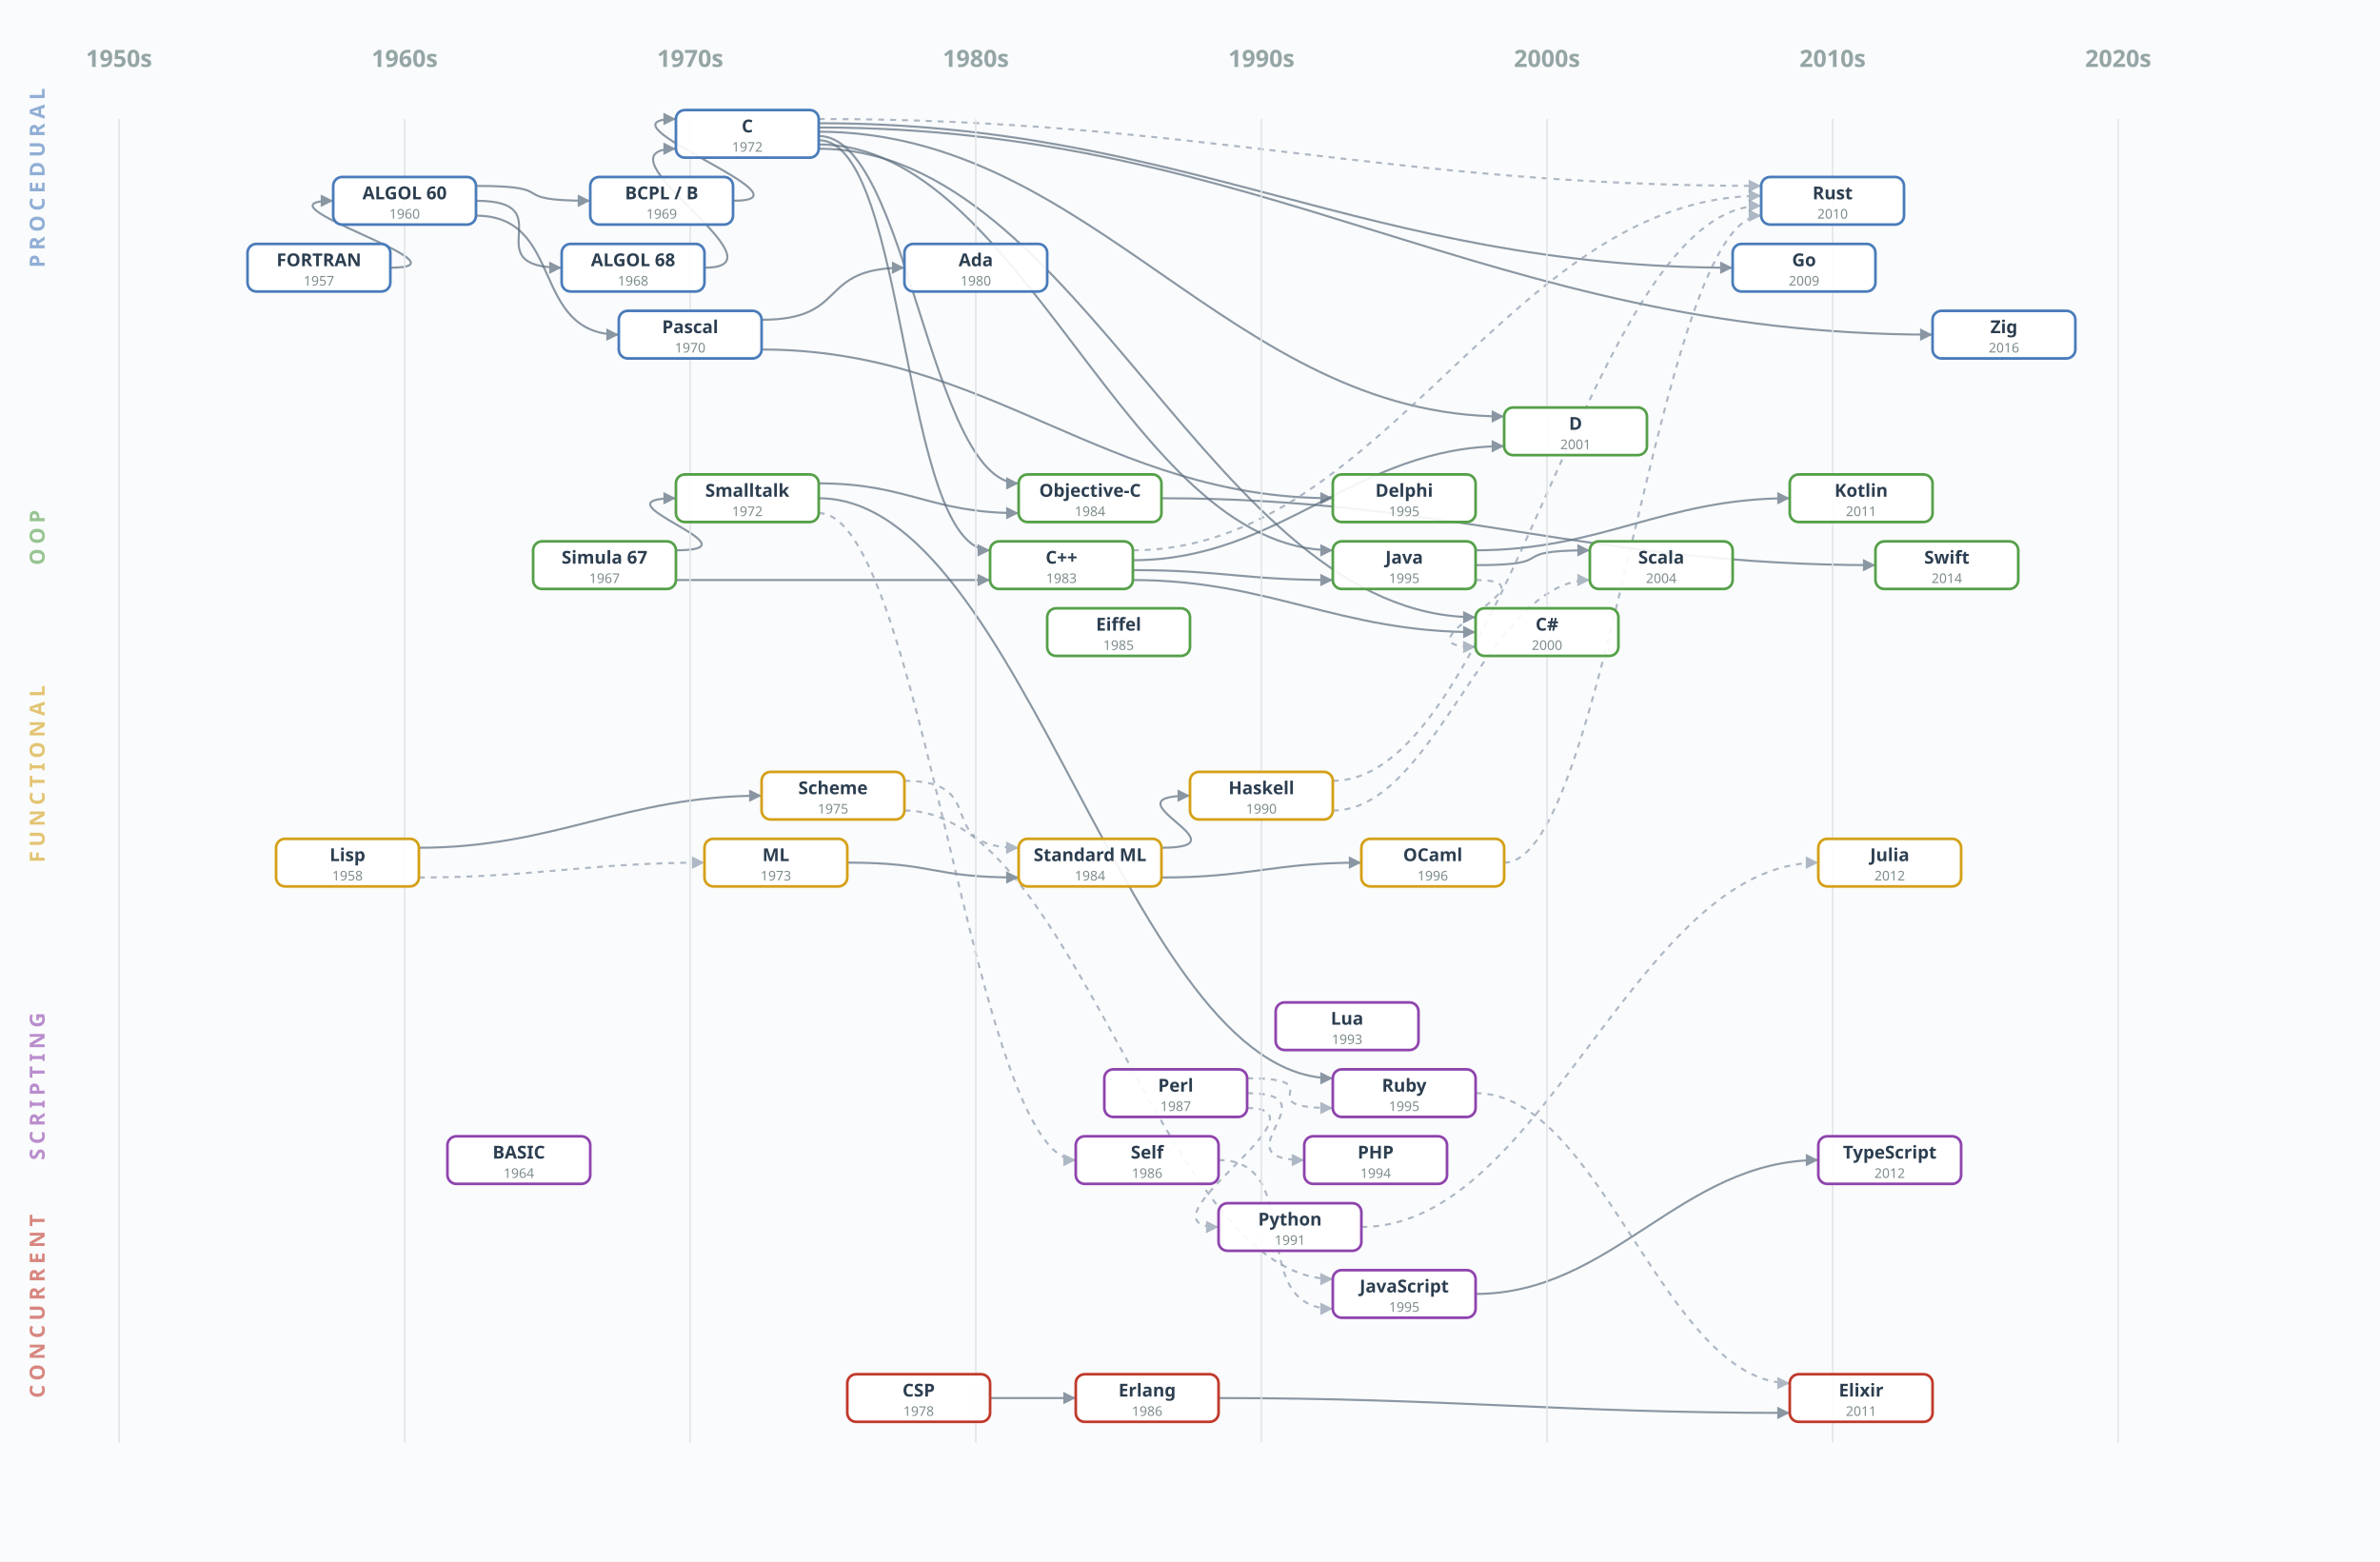
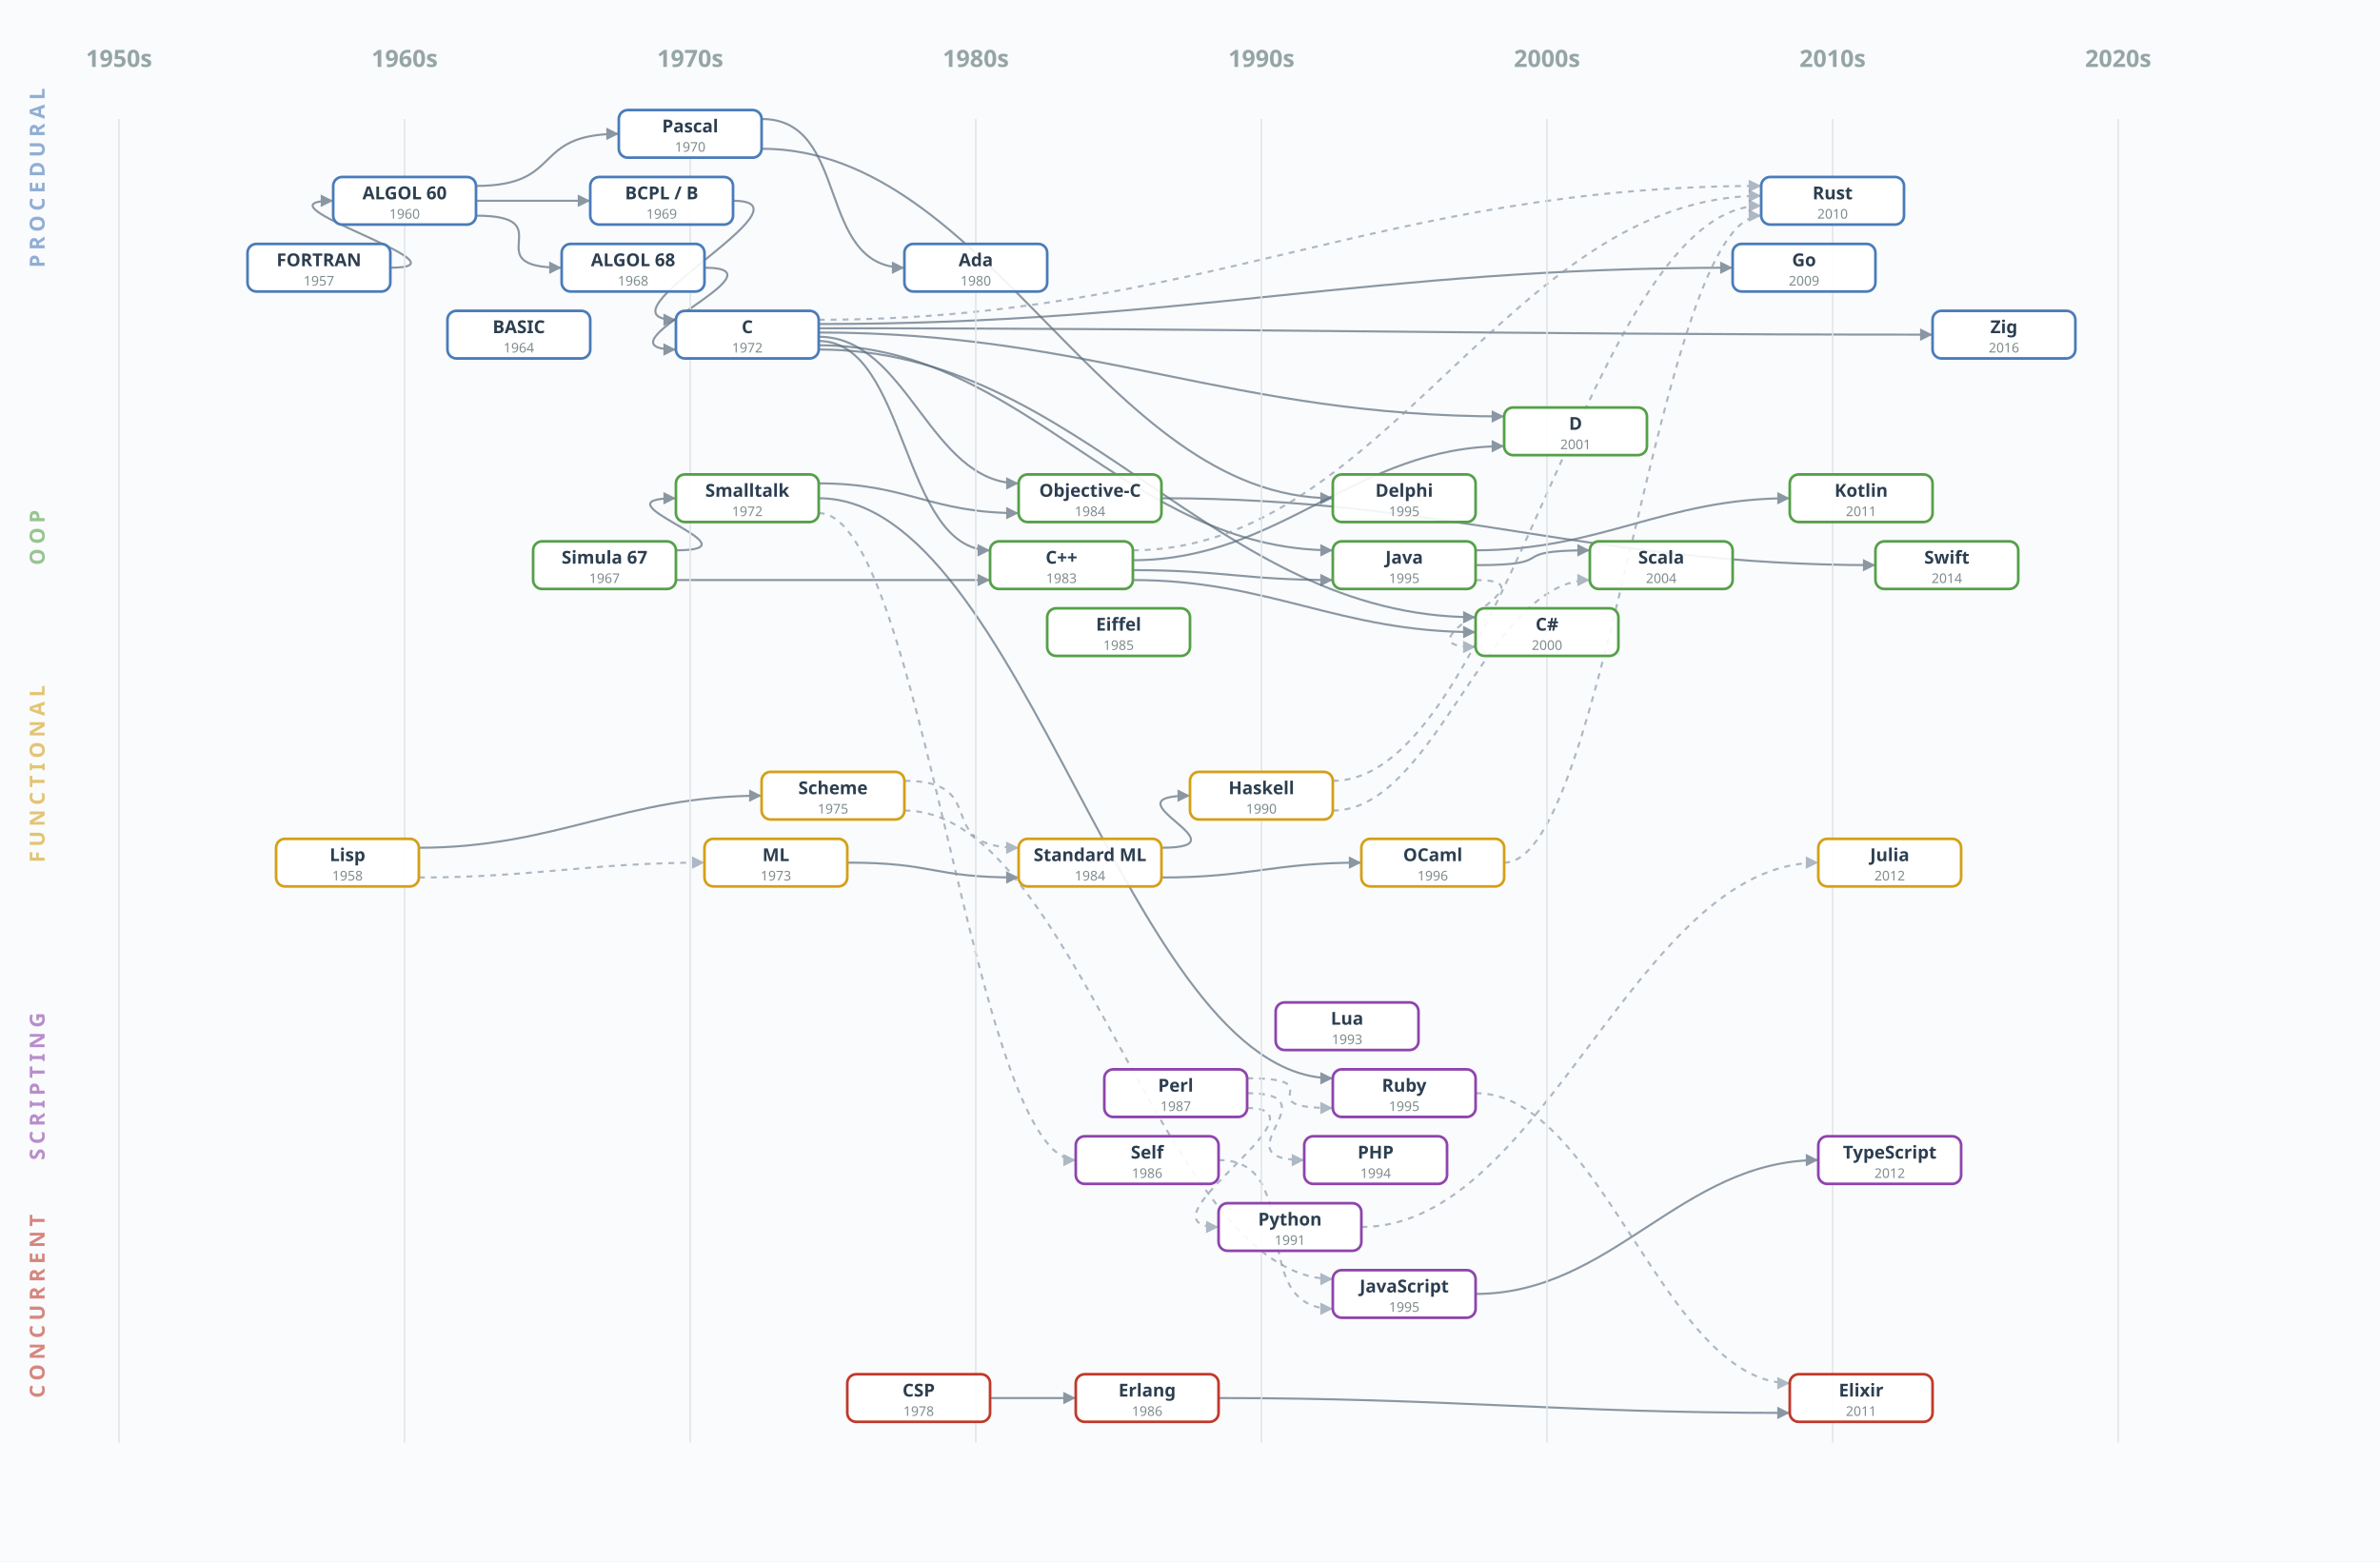
<svg xmlns="http://www.w3.org/2000/svg" viewBox="0 0 1600 1050" width="1600" height="1050">
  <rect width="1600" height="1050" fill="#fafbfc" />
  <defs>
    <marker id="as" viewBox="0 0 10 10" refX="10" refY="5" markerWidth="6" markerHeight="6" orient="auto-start-reverse">
      <path d="M0 0L10 5L0 10z" fill="#5a6c7d" />
    </marker>
    <marker id="ad" viewBox="0 0 10 10" refX="10" refY="5" markerWidth="6" markerHeight="6" orient="auto-start-reverse">
      <path d="M0 0L10 5L0 10z" fill="#8b9bac" />
    </marker>
  </defs>
  <path d="M262.4,180C322.4,180 164.0,135 224.0,135" stroke="#5a6c7d" stroke-width="1.4" fill="none" marker-end="url(#as)" opacity="0.7" />
-   <path d="M320.0,135.0C380.0,135.0 317.6,180 377.6,180" stroke="#5a6c7d" stroke-width="1.4" fill="none" marker-end="url(#as)" opacity="0.7" />
-   <path d="M320.0,145.0C380.0,145.0 356.0,225 416.0,225" stroke="#5a6c7d" stroke-width="1.4" fill="none" marker-end="url(#as)" opacity="0.7" />
-   <path d="M320.0,125.0C380.0,125.0 336.8,135 396.8,135" stroke="#5a6c7d" stroke-width="1.4" fill="none" marker-end="url(#as)" opacity="0.7" />
-   <path d="M492.8,135C552.8,135 394.4,80.0 454.4,80.0" stroke="#5a6c7d" stroke-width="1.4" fill="none" marker-end="url(#as)" opacity="0.7" />
-   <path d="M473.6,180C533.6,180 394.4,100.0 454.4,100.0" stroke="#5a6c7d" stroke-width="1.4" fill="none" marker-end="url(#as)" opacity="0.7" />
-   <path d="M512.0,215.0C572.0,215.0 548.0,180 608.0,180" stroke="#5a6c7d" stroke-width="1.4" fill="none" marker-end="url(#as)" opacity="0.7" />
-   <path d="M512.0,235.0C665.6,235.0 742.4,335 896.0,335" stroke="#5a6c7d" stroke-width="1.4" fill="none" marker-end="url(#as)" opacity="0.7" />
-   <path d="M550.4,94.286C610.4,94.286 605.6,370.0 665.6,370.0" stroke="#5a6c7d" stroke-width="1.4" fill="none" marker-end="url(#as)" opacity="0.7" />
-   <path d="M550.4,91.429C610.4,91.429 624.8,325.0 684.8,325.0" stroke="#5a6c7d" stroke-width="1.4" fill="none" marker-end="url(#as)" opacity="0.7" />
-   <path d="M550.4,97.143C688.64,97.143 757.76,370.0 896.0,370.0" stroke="#5a6c7d" stroke-width="1.4" fill="none" marker-end="url(#as)" opacity="0.7" />
-   <path d="M550.4,100.0C727.04,100.0 815.36,415.0 992.0,415.0" stroke="#5a6c7d" stroke-width="1.4" fill="none" marker-end="url(#as)" opacity="0.7" />
-   <path d="M550.4,82.857C796.16,82.857 919.04,180 1164.8,180" stroke="#5a6c7d" stroke-width="1.4" fill="none" marker-end="url(#as)" opacity="0.7" />
-   <path d="M550.4,88.571C734.72,88.571 826.88,280.0 1011.2,280.0" stroke="#5a6c7d" stroke-width="1.4" fill="none" marker-end="url(#as)" opacity="0.7" />
-   <path d="M550.4,85.714C849.92,85.714 999.68,225 1299.2,225" stroke="#5a6c7d" stroke-width="1.4" fill="none" marker-end="url(#as)" opacity="0.7" />
+   <path d="M320.0,145.0C380.0,145.0 317.6,180 377.6,180" stroke="#5a6c7d" stroke-width="1.4" fill="none" marker-end="url(#as)" opacity="0.7" />
+   <path d="M320.0,125.0C380.0,125.0 356.0,90 416.0,90" stroke="#5a6c7d" stroke-width="1.4" fill="none" marker-end="url(#as)" opacity="0.7" />
+   <path d="M320.0,135.0C380.0,135.0 336.8,135 396.8,135" stroke="#5a6c7d" stroke-width="1.4" fill="none" marker-end="url(#as)" opacity="0.7" />
+   <path d="M492.8,135C552.8,135 394.4,215.0 454.4,215.0" stroke="#5a6c7d" stroke-width="1.4" fill="none" marker-end="url(#as)" opacity="0.7" />
+   <path d="M473.6,180C533.6,180 394.4,235.0 454.4,235.0" stroke="#5a6c7d" stroke-width="1.4" fill="none" marker-end="url(#as)" opacity="0.7" />
+   <path d="M512.0,80.0C572.0,80.0 548.0,180 608.0,180" stroke="#5a6c7d" stroke-width="1.4" fill="none" marker-end="url(#as)" opacity="0.7" />
+   <path d="M512.0,100.0C665.6,100.0 742.4,335 896.0,335" stroke="#5a6c7d" stroke-width="1.4" fill="none" marker-end="url(#as)" opacity="0.7" />
+   <path d="M550.4,229.286C610.4,229.286 605.6,370.0 665.6,370.0" stroke="#5a6c7d" stroke-width="1.4" fill="none" marker-end="url(#as)" opacity="0.7" />
+   <path d="M550.4,226.429C610.4,226.429 624.8,325.0 684.8,325.0" stroke="#5a6c7d" stroke-width="1.4" fill="none" marker-end="url(#as)" opacity="0.7" />
+   <path d="M550.4,232.143C688.64,232.143 757.76,370.0 896.0,370.0" stroke="#5a6c7d" stroke-width="1.4" fill="none" marker-end="url(#as)" opacity="0.7" />
+   <path d="M550.4,235.0C727.04,235.0 815.36,415.0 992.0,415.0" stroke="#5a6c7d" stroke-width="1.4" fill="none" marker-end="url(#as)" opacity="0.7" />
+   <path d="M550.4,217.857C796.16,217.857 919.04,180 1164.8,180" stroke="#5a6c7d" stroke-width="1.4" fill="none" marker-end="url(#as)" opacity="0.7" />
+   <path d="M550.4,223.571C734.72,223.571 826.88,280.0 1011.2,280.0" stroke="#5a6c7d" stroke-width="1.4" fill="none" marker-end="url(#as)" opacity="0.7" />
+   <path d="M550.4,220.714C849.92,220.714 999.68,225 1299.2,225" stroke="#5a6c7d" stroke-width="1.4" fill="none" marker-end="url(#as)" opacity="0.7" />
  <path d="M454.4,370.0C514.4,370.0 394.4,335 454.4,335" stroke="#5a6c7d" stroke-width="1.4" fill="none" marker-end="url(#as)" opacity="0.7" />
  <path d="M454.4,390.0C538.88,390.0 581.12,390.0 665.6,390.0" stroke="#5a6c7d" stroke-width="1.4" fill="none" marker-end="url(#as)" opacity="0.7" />
  <path d="M550.4,325.0C610.4,325.0 624.8,345.0 684.8,345.0" stroke="#5a6c7d" stroke-width="1.4" fill="none" marker-end="url(#as)" opacity="0.7" />
  <path d="M550.4,335.0C688.64,335.0 757.76,725.0 896.0,725.0" stroke="#5a6c7d" stroke-width="1.4" fill="none" marker-end="url(#as)" opacity="0.7" />
  <path d="M761.6,383.333C821.6,383.333 836.0,390.0 896.0,390.0" stroke="#5a6c7d" stroke-width="1.4" fill="none" marker-end="url(#as)" opacity="0.7" />
  <path d="M761.6,390.0C853.76,390.0 899.84,425.0 992.0,425.0" stroke="#5a6c7d" stroke-width="1.4" fill="none" marker-end="url(#as)" opacity="0.7" />
  <path d="M761.6,376.667C861.44,376.667 911.36,300.0 1011.2,300.0" stroke="#5a6c7d" stroke-width="1.4" fill="none" marker-end="url(#as)" opacity="0.7" />
  <path d="M780.8,335C972.8,335 1068.8,380 1260.8,380" stroke="#5a6c7d" stroke-width="1.4" fill="none" marker-end="url(#as)" opacity="0.7" />
  <path d="M992.0,380.0C1052.0,380.0 1008.8,370.0 1068.8,370.0" stroke="#5a6c7d" stroke-width="1.4" fill="none" marker-end="url(#as)" opacity="0.7" />
  <path d="M992.0,370.0C1076.48,370.0 1118.72,335 1203.2,335" stroke="#5a6c7d" stroke-width="1.4" fill="none" marker-end="url(#as)" opacity="0.7" />
  <path d="M281.6,570.0C373.76,570.0 419.84,535 512.0,535" stroke="#5a6c7d" stroke-width="1.4" fill="none" marker-end="url(#as)" opacity="0.7" />
  <path d="M569.6,580C629.6,580 624.8,590.0 684.8,590.0" stroke="#5a6c7d" stroke-width="1.4" fill="none" marker-end="url(#as)" opacity="0.7" />
  <path d="M780.8,590.0C840.8,590.0 855.2,580 915.2,580" stroke="#5a6c7d" stroke-width="1.4" fill="none" marker-end="url(#as)" opacity="0.7" />
  <path d="M780.8,570.0C840.8,570.0 740.0,535 800.0,535" stroke="#5a6c7d" stroke-width="1.4" fill="none" marker-end="url(#as)" opacity="0.7" />
  <path d="M992.0,870C1084.16,870 1130.24,780 1222.4,780" stroke="#5a6c7d" stroke-width="1.4" fill="none" marker-end="url(#as)" opacity="0.7" />
  <path d="M665.6,940C725.6,940 663.2,940 723.2,940" stroke="#5a6c7d" stroke-width="1.4" fill="none" marker-end="url(#as)" opacity="0.7" />
  <path d="M819.2,940C972.8,940 1049.6,950.0 1203.2,950.0" stroke="#5a6c7d" stroke-width="1.4" fill="none" marker-end="url(#as)" opacity="0.7" />
  <path d="M550.4,345.0C619.52,345.0 654.08,780 723.2,780" stroke="#8b9bac" stroke-width="1.4" fill="none" stroke-dasharray="4,4" marker-end="url(#ad)" opacity="0.7" />
  <path d="M281.6,590.0C358.4,590.0 396.8,580 473.6,580" stroke="#8b9bac" stroke-width="1.4" fill="none" stroke-dasharray="4,4" marker-end="url(#ad)" opacity="0.7" />
  <path d="M608.0,525.0C668.0,525.0 624.8,570.0 684.8,570.0" stroke="#8b9bac" stroke-width="1.4" fill="none" stroke-dasharray="4,4" marker-end="url(#ad)" opacity="0.7" />
  <path d="M896.0,545.0C965.12,545.0 999.68,390.0 1068.8,390.0" stroke="#8b9bac" stroke-width="1.4" fill="none" stroke-dasharray="4,4" marker-end="url(#ad)" opacity="0.7" />
  <path d="M819.2,780C879.2,780 836.0,880.0 896.0,880.0" stroke="#8b9bac" stroke-width="1.4" fill="none" stroke-dasharray="4,4" marker-end="url(#ad)" opacity="0.7" />
  <path d="M838.4,745.0C898.4,745.0 759.2,825 819.2,825" stroke="#8b9bac" stroke-width="1.4" fill="none" stroke-dasharray="4,4" marker-end="url(#ad)" opacity="0.7" />
  <path d="M838.4,725.0C898.4,725.0 836.0,745.0 896.0,745.0" stroke="#8b9bac" stroke-width="1.4" fill="none" stroke-dasharray="4,4" marker-end="url(#ad)" opacity="0.7" />
  <path d="M838.4,735.0C898.4,735.0 816.8,780 876.8,780" stroke="#8b9bac" stroke-width="1.4" fill="none" stroke-dasharray="4,4" marker-end="url(#ad)" opacity="0.7" />
  <path d="M915.2,825C1038.08,825 1099.52,580 1222.4,580" stroke="#8b9bac" stroke-width="1.4" fill="none" stroke-dasharray="4,4" marker-end="url(#ad)" opacity="0.7" />
-   <path d="M550.4,80.0C803.84,80.0 930.56,125.0 1184.0,125.0" stroke="#8b9bac" stroke-width="1.4" fill="none" stroke-dasharray="4,4" marker-end="url(#ad)" opacity="0.7" />
+   <path d="M550.4,215.0C803.84,215.0 930.56,125.0 1184.0,125.0" stroke="#8b9bac" stroke-width="1.4" fill="none" stroke-dasharray="4,4" marker-end="url(#ad)" opacity="0.7" />
  <path d="M1011.2,580C1080.32,580 1114.88,145.0 1184.0,145.0" stroke="#8b9bac" stroke-width="1.4" fill="none" stroke-dasharray="4,4" marker-end="url(#ad)" opacity="0.7" />
  <path d="M761.6,370.0C930.56,370.0 1015.04,131.667 1184.0,131.667" stroke="#8b9bac" stroke-width="1.4" fill="none" stroke-dasharray="4,4" marker-end="url(#ad)" opacity="0.7" />
  <path d="M608.0,545.0C723.2,545.0 780.8,860.0 896.0,860.0" stroke="#8b9bac" stroke-width="1.4" fill="none" stroke-dasharray="4,4" marker-end="url(#ad)" opacity="0.7" />
  <path d="M992.0,735C1076.48,735 1118.72,930.0 1203.2,930.0" stroke="#8b9bac" stroke-width="1.4" fill="none" stroke-dasharray="4,4" marker-end="url(#ad)" opacity="0.7" />
  <path d="M992.0,390.0C1052.0,390.0 932.0,435.0 992.0,435.0" stroke="#8b9bac" stroke-width="1.4" fill="none" stroke-dasharray="4,4" marker-end="url(#ad)" opacity="0.7" />
  <path d="M896.0,525.0C1011.2,525.0 1068.8,138.333 1184.0,138.333" stroke="#8b9bac" stroke-width="1.4" fill="none" stroke-dasharray="4,4" marker-end="url(#ad)" opacity="0.7" />
  <line x1="80.0" y1="80" x2="80.0" y2="970" stroke="#e1e4e8" stroke-width="1" />
  <text x="80.0" y="45" text-anchor="middle" font-size="16" font-family="sans-serif" fill="#95a5a6" font-weight="bold">1950s</text>
  <line x1="272.0" y1="80" x2="272.0" y2="970" stroke="#e1e4e8" stroke-width="1" />
  <text x="272.0" y="45" text-anchor="middle" font-size="16" font-family="sans-serif" fill="#95a5a6" font-weight="bold">1960s</text>
  <line x1="464.0" y1="80" x2="464.0" y2="970" stroke="#e1e4e8" stroke-width="1" />
  <text x="464.0" y="45" text-anchor="middle" font-size="16" font-family="sans-serif" fill="#95a5a6" font-weight="bold">1970s</text>
  <line x1="656.0" y1="80" x2="656.0" y2="970" stroke="#e1e4e8" stroke-width="1" />
  <text x="656.0" y="45" text-anchor="middle" font-size="16" font-family="sans-serif" fill="#95a5a6" font-weight="bold">1980s</text>
  <line x1="848.0" y1="80" x2="848.0" y2="970" stroke="#e1e4e8" stroke-width="1" />
  <text x="848.0" y="45" text-anchor="middle" font-size="16" font-family="sans-serif" fill="#95a5a6" font-weight="bold">1990s</text>
  <line x1="1040.0" y1="80" x2="1040.0" y2="970" stroke="#e1e4e8" stroke-width="1" />
  <text x="1040.0" y="45" text-anchor="middle" font-size="16" font-family="sans-serif" fill="#95a5a6" font-weight="bold">2000s</text>
  <line x1="1232.0" y1="80" x2="1232.0" y2="970" stroke="#e1e4e8" stroke-width="1" />
  <text x="1232.0" y="45" text-anchor="middle" font-size="16" font-family="sans-serif" fill="#95a5a6" font-weight="bold">2010s</text>
  <line x1="1424.0" y1="80" x2="1424.0" y2="970" stroke="#e1e4e8" stroke-width="1" />
  <text x="1424.0" y="45" text-anchor="middle" font-size="16" font-family="sans-serif" fill="#95a5a6" font-weight="bold">2020s</text>
  <text x="30" y="180" transform="rotate(-90 30 180)" font-size="14" font-family="sans-serif" fill="#4a7cba" font-weight="bold" opacity="0.6" letter-spacing="3">PROCEDURAL</text>
  <text x="30" y="380" transform="rotate(-90 30 380)" font-size="14" font-family="sans-serif" fill="#55a049" font-weight="bold" opacity="0.6" letter-spacing="3">OOP</text>
  <text x="30" y="580" transform="rotate(-90 30 580)" font-size="14" font-family="sans-serif" fill="#d4a017" font-weight="bold" opacity="0.6" letter-spacing="3">FUNCTIONAL</text>
  <text x="30" y="780" transform="rotate(-90 30 780)" font-size="14" font-family="sans-serif" fill="#8e44ad" font-weight="bold" opacity="0.6" letter-spacing="3">SCRIPTING</text>
  <text x="30" y="940" transform="rotate(-90 30 940)" font-size="14" font-family="sans-serif" fill="#c0392b" font-weight="bold" opacity="0.6" letter-spacing="3">CONCURRENT</text>
  <g>
    <rect x="166.4" y="164.0" width="96" height="32" rx="6" ry="6" fill="#ffffff" fill-opacity="0.9" stroke="#4a7cba" stroke-width="1.8" />
    <text x="214.4" y="179" text-anchor="middle" font-size="12" font-family="sans-serif" font-weight="bold" fill="#2c3e50">FORTRAN</text>
    <text x="214.4" y="192" text-anchor="middle" font-size="9" font-family="sans-serif" fill="#7f8c8d">1957</text>
  </g>
  <g>
    <rect x="224.0" y="119.0" width="96" height="32" rx="6" ry="6" fill="#ffffff" fill-opacity="0.9" stroke="#4a7cba" stroke-width="1.8" />
    <text x="272.0" y="134" text-anchor="middle" font-size="12" font-family="sans-serif" font-weight="bold" fill="#2c3e50">ALGOL 60</text>
    <text x="272.0" y="147" text-anchor="middle" font-size="9" font-family="sans-serif" fill="#7f8c8d">1960</text>
  </g>
  <g>
    <rect x="377.6" y="164.0" width="96" height="32" rx="6" ry="6" fill="#ffffff" fill-opacity="0.9" stroke="#4a7cba" stroke-width="1.8" />
    <text x="425.6" y="179" text-anchor="middle" font-size="12" font-family="sans-serif" font-weight="bold" fill="#2c3e50">ALGOL 68</text>
    <text x="425.6" y="192" text-anchor="middle" font-size="9" font-family="sans-serif" fill="#7f8c8d">1968</text>
  </g>
  <g>
-     <rect x="416.0" y="209.0" width="96" height="32" rx="6" ry="6" fill="#ffffff" fill-opacity="0.9" stroke="#4a7cba" stroke-width="1.8" />
-     <text x="464.0" y="224" text-anchor="middle" font-size="12" font-family="sans-serif" font-weight="bold" fill="#2c3e50">Pascal</text>
-     <text x="464.0" y="237" text-anchor="middle" font-size="9" font-family="sans-serif" fill="#7f8c8d">1970</text>
+     <rect x="416.0" y="74.0" width="96" height="32" rx="6" ry="6" fill="#ffffff" fill-opacity="0.9" stroke="#4a7cba" stroke-width="1.8" />
+     <text x="464.0" y="89" text-anchor="middle" font-size="12" font-family="sans-serif" font-weight="bold" fill="#2c3e50">Pascal</text>
+     <text x="464.0" y="102" text-anchor="middle" font-size="9" font-family="sans-serif" fill="#7f8c8d">1970</text>
  </g>
  <g>
    <rect x="396.8" y="119.0" width="96" height="32" rx="6" ry="6" fill="#ffffff" fill-opacity="0.9" stroke="#4a7cba" stroke-width="1.8" />
    <text x="444.8" y="134" text-anchor="middle" font-size="12" font-family="sans-serif" font-weight="bold" fill="#2c3e50">BCPL / B</text>
    <text x="444.8" y="147" text-anchor="middle" font-size="9" font-family="sans-serif" fill="#7f8c8d">1969</text>
  </g>
  <g>
-     <rect x="454.4" y="74.0" width="96" height="32" rx="6" ry="6" fill="#ffffff" fill-opacity="0.9" stroke="#4a7cba" stroke-width="1.8" />
-     <text x="502.4" y="89" text-anchor="middle" font-size="12" font-family="sans-serif" font-weight="bold" fill="#2c3e50">C</text>
-     <text x="502.4" y="102" text-anchor="middle" font-size="9" font-family="sans-serif" fill="#7f8c8d">1972</text>
+     <rect x="454.4" y="209.0" width="96" height="32" rx="6" ry="6" fill="#ffffff" fill-opacity="0.9" stroke="#4a7cba" stroke-width="1.8" />
+     <text x="502.4" y="224" text-anchor="middle" font-size="12" font-family="sans-serif" font-weight="bold" fill="#2c3e50">C</text>
+     <text x="502.4" y="237" text-anchor="middle" font-size="9" font-family="sans-serif" fill="#7f8c8d">1972</text>
  </g>
  <g>
    <rect x="608.0" y="164.0" width="96" height="32" rx="6" ry="6" fill="#ffffff" fill-opacity="0.9" stroke="#4a7cba" stroke-width="1.8" />
    <text x="656.0" y="179" text-anchor="middle" font-size="12" font-family="sans-serif" font-weight="bold" fill="#2c3e50">Ada</text>
    <text x="656.0" y="192" text-anchor="middle" font-size="9" font-family="sans-serif" fill="#7f8c8d">1980</text>
  </g>
  <g>
    <rect x="1164.8" y="164.0" width="96" height="32" rx="6" ry="6" fill="#ffffff" fill-opacity="0.9" stroke="#4a7cba" stroke-width="1.8" />
    <text x="1212.8" y="179" text-anchor="middle" font-size="12" font-family="sans-serif" font-weight="bold" fill="#2c3e50">Go</text>
    <text x="1212.8" y="192" text-anchor="middle" font-size="9" font-family="sans-serif" fill="#7f8c8d">2009</text>
  </g>
  <g>
    <rect x="1184.0" y="119.0" width="96" height="32" rx="6" ry="6" fill="#ffffff" fill-opacity="0.9" stroke="#4a7cba" stroke-width="1.8" />
    <text x="1232.0" y="134" text-anchor="middle" font-size="12" font-family="sans-serif" font-weight="bold" fill="#2c3e50">Rust</text>
    <text x="1232.0" y="147" text-anchor="middle" font-size="9" font-family="sans-serif" fill="#7f8c8d">2010</text>
  </g>
  <g>
    <rect x="1299.2" y="209.0" width="96" height="32" rx="6" ry="6" fill="#ffffff" fill-opacity="0.9" stroke="#4a7cba" stroke-width="1.8" />
    <text x="1347.2" y="224" text-anchor="middle" font-size="12" font-family="sans-serif" font-weight="bold" fill="#2c3e50">Zig</text>
    <text x="1347.2" y="237" text-anchor="middle" font-size="9" font-family="sans-serif" fill="#7f8c8d">2016</text>
  </g>
  <g>
    <rect x="358.4" y="364.0" width="96" height="32" rx="6" ry="6" fill="#ffffff" fill-opacity="0.9" stroke="#55a049" stroke-width="1.8" />
    <text x="406.4" y="379" text-anchor="middle" font-size="12" font-family="sans-serif" font-weight="bold" fill="#2c3e50">Simula 67</text>
    <text x="406.4" y="392" text-anchor="middle" font-size="9" font-family="sans-serif" fill="#7f8c8d">1967</text>
  </g>
  <g>
    <rect x="454.4" y="319.0" width="96" height="32" rx="6" ry="6" fill="#ffffff" fill-opacity="0.9" stroke="#55a049" stroke-width="1.8" />
    <text x="502.4" y="334" text-anchor="middle" font-size="12" font-family="sans-serif" font-weight="bold" fill="#2c3e50">Smalltalk</text>
    <text x="502.4" y="347" text-anchor="middle" font-size="9" font-family="sans-serif" fill="#7f8c8d">1972</text>
  </g>
  <g>
    <rect x="665.6" y="364.0" width="96" height="32" rx="6" ry="6" fill="#ffffff" fill-opacity="0.9" stroke="#55a049" stroke-width="1.8" />
    <text x="713.6" y="379" text-anchor="middle" font-size="12" font-family="sans-serif" font-weight="bold" fill="#2c3e50">C++</text>
    <text x="713.6" y="392" text-anchor="middle" font-size="9" font-family="sans-serif" fill="#7f8c8d">1983</text>
  </g>
  <g>
    <rect x="684.8" y="319.0" width="96" height="32" rx="6" ry="6" fill="#ffffff" fill-opacity="0.9" stroke="#55a049" stroke-width="1.8" />
    <text x="732.8" y="334" text-anchor="middle" font-size="12" font-family="sans-serif" font-weight="bold" fill="#2c3e50">Objective-C</text>
    <text x="732.8" y="347" text-anchor="middle" font-size="9" font-family="sans-serif" fill="#7f8c8d">1984</text>
  </g>
  <g>
    <rect x="704.0" y="409.0" width="96" height="32" rx="6" ry="6" fill="#ffffff" fill-opacity="0.9" stroke="#55a049" stroke-width="1.8" />
    <text x="752.0" y="424" text-anchor="middle" font-size="12" font-family="sans-serif" font-weight="bold" fill="#2c3e50">Eiffel</text>
    <text x="752.0" y="437" text-anchor="middle" font-size="9" font-family="sans-serif" fill="#7f8c8d">1985</text>
  </g>
  <g>
    <rect x="896.0" y="364.0" width="96" height="32" rx="6" ry="6" fill="#ffffff" fill-opacity="0.9" stroke="#55a049" stroke-width="1.8" />
    <text x="944.0" y="379" text-anchor="middle" font-size="12" font-family="sans-serif" font-weight="bold" fill="#2c3e50">Java</text>
    <text x="944.0" y="392" text-anchor="middle" font-size="9" font-family="sans-serif" fill="#7f8c8d">1995</text>
  </g>
  <g>
    <rect x="896.0" y="319.0" width="96" height="32" rx="6" ry="6" fill="#ffffff" fill-opacity="0.9" stroke="#55a049" stroke-width="1.8" />
    <text x="944.0" y="334" text-anchor="middle" font-size="12" font-family="sans-serif" font-weight="bold" fill="#2c3e50">Delphi</text>
    <text x="944.0" y="347" text-anchor="middle" font-size="9" font-family="sans-serif" fill="#7f8c8d">1995</text>
  </g>
  <g>
    <rect x="992.0" y="409.0" width="96" height="32" rx="6" ry="6" fill="#ffffff" fill-opacity="0.9" stroke="#55a049" stroke-width="1.8" />
    <text x="1040.0" y="424" text-anchor="middle" font-size="12" font-family="sans-serif" font-weight="bold" fill="#2c3e50">C#</text>
    <text x="1040.0" y="437" text-anchor="middle" font-size="9" font-family="sans-serif" fill="#7f8c8d">2000</text>
  </g>
  <g>
    <rect x="1011.2" y="274.0" width="96" height="32" rx="6" ry="6" fill="#ffffff" fill-opacity="0.9" stroke="#55a049" stroke-width="1.8" />
    <text x="1059.2" y="289" text-anchor="middle" font-size="12" font-family="sans-serif" font-weight="bold" fill="#2c3e50">D</text>
    <text x="1059.2" y="302" text-anchor="middle" font-size="9" font-family="sans-serif" fill="#7f8c8d">2001</text>
  </g>
  <g>
    <rect x="1068.8" y="364.0" width="96" height="32" rx="6" ry="6" fill="#ffffff" fill-opacity="0.9" stroke="#55a049" stroke-width="1.8" />
    <text x="1116.8" y="379" text-anchor="middle" font-size="12" font-family="sans-serif" font-weight="bold" fill="#2c3e50">Scala</text>
    <text x="1116.8" y="392" text-anchor="middle" font-size="9" font-family="sans-serif" fill="#7f8c8d">2004</text>
  </g>
  <g>
    <rect x="1203.2" y="319.0" width="96" height="32" rx="6" ry="6" fill="#ffffff" fill-opacity="0.9" stroke="#55a049" stroke-width="1.8" />
    <text x="1251.2" y="334" text-anchor="middle" font-size="12" font-family="sans-serif" font-weight="bold" fill="#2c3e50">Kotlin</text>
    <text x="1251.2" y="347" text-anchor="middle" font-size="9" font-family="sans-serif" fill="#7f8c8d">2011</text>
  </g>
  <g>
    <rect x="1260.8" y="364.0" width="96" height="32" rx="6" ry="6" fill="#ffffff" fill-opacity="0.9" stroke="#55a049" stroke-width="1.8" />
    <text x="1308.8" y="379" text-anchor="middle" font-size="12" font-family="sans-serif" font-weight="bold" fill="#2c3e50">Swift</text>
    <text x="1308.8" y="392" text-anchor="middle" font-size="9" font-family="sans-serif" fill="#7f8c8d">2014</text>
  </g>
  <g>
    <rect x="185.6" y="564.0" width="96" height="32" rx="6" ry="6" fill="#ffffff" fill-opacity="0.9" stroke="#d4a017" stroke-width="1.8" />
    <text x="233.6" y="579" text-anchor="middle" font-size="12" font-family="sans-serif" font-weight="bold" fill="#2c3e50">Lisp</text>
    <text x="233.6" y="592" text-anchor="middle" font-size="9" font-family="sans-serif" fill="#7f8c8d">1958</text>
  </g>
  <g>
    <rect x="512.0" y="519.0" width="96" height="32" rx="6" ry="6" fill="#ffffff" fill-opacity="0.9" stroke="#d4a017" stroke-width="1.8" />
    <text x="560.0" y="534" text-anchor="middle" font-size="12" font-family="sans-serif" font-weight="bold" fill="#2c3e50">Scheme</text>
    <text x="560.0" y="547" text-anchor="middle" font-size="9" font-family="sans-serif" fill="#7f8c8d">1975</text>
  </g>
  <g>
    <rect x="473.6" y="564.0" width="96" height="32" rx="6" ry="6" fill="#ffffff" fill-opacity="0.9" stroke="#d4a017" stroke-width="1.8" />
    <text x="521.6" y="579" text-anchor="middle" font-size="12" font-family="sans-serif" font-weight="bold" fill="#2c3e50">ML</text>
    <text x="521.6" y="592" text-anchor="middle" font-size="9" font-family="sans-serif" fill="#7f8c8d">1973</text>
  </g>
  <g>
    <rect x="684.8" y="564.0" width="96" height="32" rx="6" ry="6" fill="#ffffff" fill-opacity="0.9" stroke="#d4a017" stroke-width="1.8" />
    <text x="732.8" y="579" text-anchor="middle" font-size="12" font-family="sans-serif" font-weight="bold" fill="#2c3e50">Standard ML</text>
    <text x="732.8" y="592" text-anchor="middle" font-size="9" font-family="sans-serif" fill="#7f8c8d">1984</text>
  </g>
  <g>
    <rect x="800.0" y="519.0" width="96" height="32" rx="6" ry="6" fill="#ffffff" fill-opacity="0.9" stroke="#d4a017" stroke-width="1.8" />
    <text x="848.0" y="534" text-anchor="middle" font-size="12" font-family="sans-serif" font-weight="bold" fill="#2c3e50">Haskell</text>
    <text x="848.0" y="547" text-anchor="middle" font-size="9" font-family="sans-serif" fill="#7f8c8d">1990</text>
  </g>
  <g>
    <rect x="915.2" y="564.0" width="96" height="32" rx="6" ry="6" fill="#ffffff" fill-opacity="0.9" stroke="#d4a017" stroke-width="1.8" />
    <text x="963.2" y="579" text-anchor="middle" font-size="12" font-family="sans-serif" font-weight="bold" fill="#2c3e50">OCaml</text>
    <text x="963.2" y="592" text-anchor="middle" font-size="9" font-family="sans-serif" fill="#7f8c8d">1996</text>
  </g>
  <g>
    <rect x="1222.4" y="564.0" width="96" height="32" rx="6" ry="6" fill="#ffffff" fill-opacity="0.9" stroke="#d4a017" stroke-width="1.8" />
    <text x="1270.4" y="579" text-anchor="middle" font-size="12" font-family="sans-serif" font-weight="bold" fill="#2c3e50">Julia</text>
    <text x="1270.4" y="592" text-anchor="middle" font-size="9" font-family="sans-serif" fill="#7f8c8d">2012</text>
  </g>
  <g>
-     <rect x="300.8" y="764.0" width="96" height="32" rx="6" ry="6" fill="#ffffff" fill-opacity="0.9" stroke="#8e44ad" stroke-width="1.8" />
-     <text x="348.8" y="779" text-anchor="middle" font-size="12" font-family="sans-serif" font-weight="bold" fill="#2c3e50">BASIC</text>
-     <text x="348.8" y="792" text-anchor="middle" font-size="9" font-family="sans-serif" fill="#7f8c8d">1964</text>
+     <rect x="300.8" y="209.0" width="96" height="32" rx="6" ry="6" fill="#ffffff" fill-opacity="0.9" stroke="#4a7cba" stroke-width="1.8" />
+     <text x="348.8" y="224" text-anchor="middle" font-size="12" font-family="sans-serif" font-weight="bold" fill="#2c3e50">BASIC</text>
+     <text x="348.8" y="237" text-anchor="middle" font-size="9" font-family="sans-serif" fill="#7f8c8d">1964</text>
  </g>
  <g>
    <rect x="742.4" y="719.0" width="96" height="32" rx="6" ry="6" fill="#ffffff" fill-opacity="0.9" stroke="#8e44ad" stroke-width="1.8" />
    <text x="790.4" y="734" text-anchor="middle" font-size="12" font-family="sans-serif" font-weight="bold" fill="#2c3e50">Perl</text>
    <text x="790.4" y="747" text-anchor="middle" font-size="9" font-family="sans-serif" fill="#7f8c8d">1987</text>
  </g>
  <g>
    <rect x="819.2" y="809.0" width="96" height="32" rx="6" ry="6" fill="#ffffff" fill-opacity="0.9" stroke="#8e44ad" stroke-width="1.8" />
    <text x="867.2" y="824" text-anchor="middle" font-size="12" font-family="sans-serif" font-weight="bold" fill="#2c3e50">Python</text>
    <text x="867.2" y="837" text-anchor="middle" font-size="9" font-family="sans-serif" fill="#7f8c8d">1991</text>
  </g>
  <g>
    <rect x="896.0" y="719.0" width="96" height="32" rx="6" ry="6" fill="#ffffff" fill-opacity="0.9" stroke="#8e44ad" stroke-width="1.8" />
    <text x="944.0" y="734" text-anchor="middle" font-size="12" font-family="sans-serif" font-weight="bold" fill="#2c3e50">Ruby</text>
    <text x="944.0" y="747" text-anchor="middle" font-size="9" font-family="sans-serif" fill="#7f8c8d">1995</text>
  </g>
  <g>
    <rect x="876.8" y="764.0" width="96" height="32" rx="6" ry="6" fill="#ffffff" fill-opacity="0.9" stroke="#8e44ad" stroke-width="1.8" />
    <text x="924.8" y="779" text-anchor="middle" font-size="12" font-family="sans-serif" font-weight="bold" fill="#2c3e50">PHP</text>
    <text x="924.8" y="792" text-anchor="middle" font-size="9" font-family="sans-serif" fill="#7f8c8d">1994</text>
  </g>
  <g>
    <rect x="857.6" y="674.0" width="96" height="32" rx="6" ry="6" fill="#ffffff" fill-opacity="0.9" stroke="#8e44ad" stroke-width="1.8" />
    <text x="905.6" y="689" text-anchor="middle" font-size="12" font-family="sans-serif" font-weight="bold" fill="#2c3e50">Lua</text>
    <text x="905.6" y="702" text-anchor="middle" font-size="9" font-family="sans-serif" fill="#7f8c8d">1993</text>
  </g>
  <g>
    <rect x="896.0" y="854.0" width="96" height="32" rx="6" ry="6" fill="#ffffff" fill-opacity="0.9" stroke="#8e44ad" stroke-width="1.8" />
    <text x="944.0" y="869" text-anchor="middle" font-size="12" font-family="sans-serif" font-weight="bold" fill="#2c3e50">JavaScript</text>
    <text x="944.0" y="882" text-anchor="middle" font-size="9" font-family="sans-serif" fill="#7f8c8d">1995</text>
  </g>
  <g>
    <rect x="1222.4" y="764.0" width="96" height="32" rx="6" ry="6" fill="#ffffff" fill-opacity="0.9" stroke="#8e44ad" stroke-width="1.8" />
    <text x="1270.4" y="779" text-anchor="middle" font-size="12" font-family="sans-serif" font-weight="bold" fill="#2c3e50">TypeScript</text>
    <text x="1270.4" y="792" text-anchor="middle" font-size="9" font-family="sans-serif" fill="#7f8c8d">2012</text>
  </g>
  <g>
    <rect x="723.2" y="764.0" width="96" height="32" rx="6" ry="6" fill="#ffffff" fill-opacity="0.9" stroke="#8e44ad" stroke-width="1.8" />
    <text x="771.2" y="779" text-anchor="middle" font-size="12" font-family="sans-serif" font-weight="bold" fill="#2c3e50">Self</text>
    <text x="771.2" y="792" text-anchor="middle" font-size="9" font-family="sans-serif" fill="#7f8c8d">1986</text>
  </g>
  <g>
    <rect x="569.6" y="924.0" width="96" height="32" rx="6" ry="6" fill="#ffffff" fill-opacity="0.9" stroke="#c0392b" stroke-width="1.8" />
    <text x="617.6" y="939" text-anchor="middle" font-size="12" font-family="sans-serif" font-weight="bold" fill="#2c3e50">CSP</text>
    <text x="617.6" y="952" text-anchor="middle" font-size="9" font-family="sans-serif" fill="#7f8c8d">1978</text>
  </g>
  <g>
    <rect x="723.2" y="924.0" width="96" height="32" rx="6" ry="6" fill="#ffffff" fill-opacity="0.9" stroke="#c0392b" stroke-width="1.8" />
    <text x="771.2" y="939" text-anchor="middle" font-size="12" font-family="sans-serif" font-weight="bold" fill="#2c3e50">Erlang</text>
    <text x="771.2" y="952" text-anchor="middle" font-size="9" font-family="sans-serif" fill="#7f8c8d">1986</text>
  </g>
  <g>
    <rect x="1203.2" y="924.0" width="96" height="32" rx="6" ry="6" fill="#ffffff" fill-opacity="0.9" stroke="#c0392b" stroke-width="1.8" />
    <text x="1251.2" y="939" text-anchor="middle" font-size="12" font-family="sans-serif" font-weight="bold" fill="#2c3e50">Elixir</text>
    <text x="1251.2" y="952" text-anchor="middle" font-size="9" font-family="sans-serif" fill="#7f8c8d">2011</text>
  </g>
</svg>
